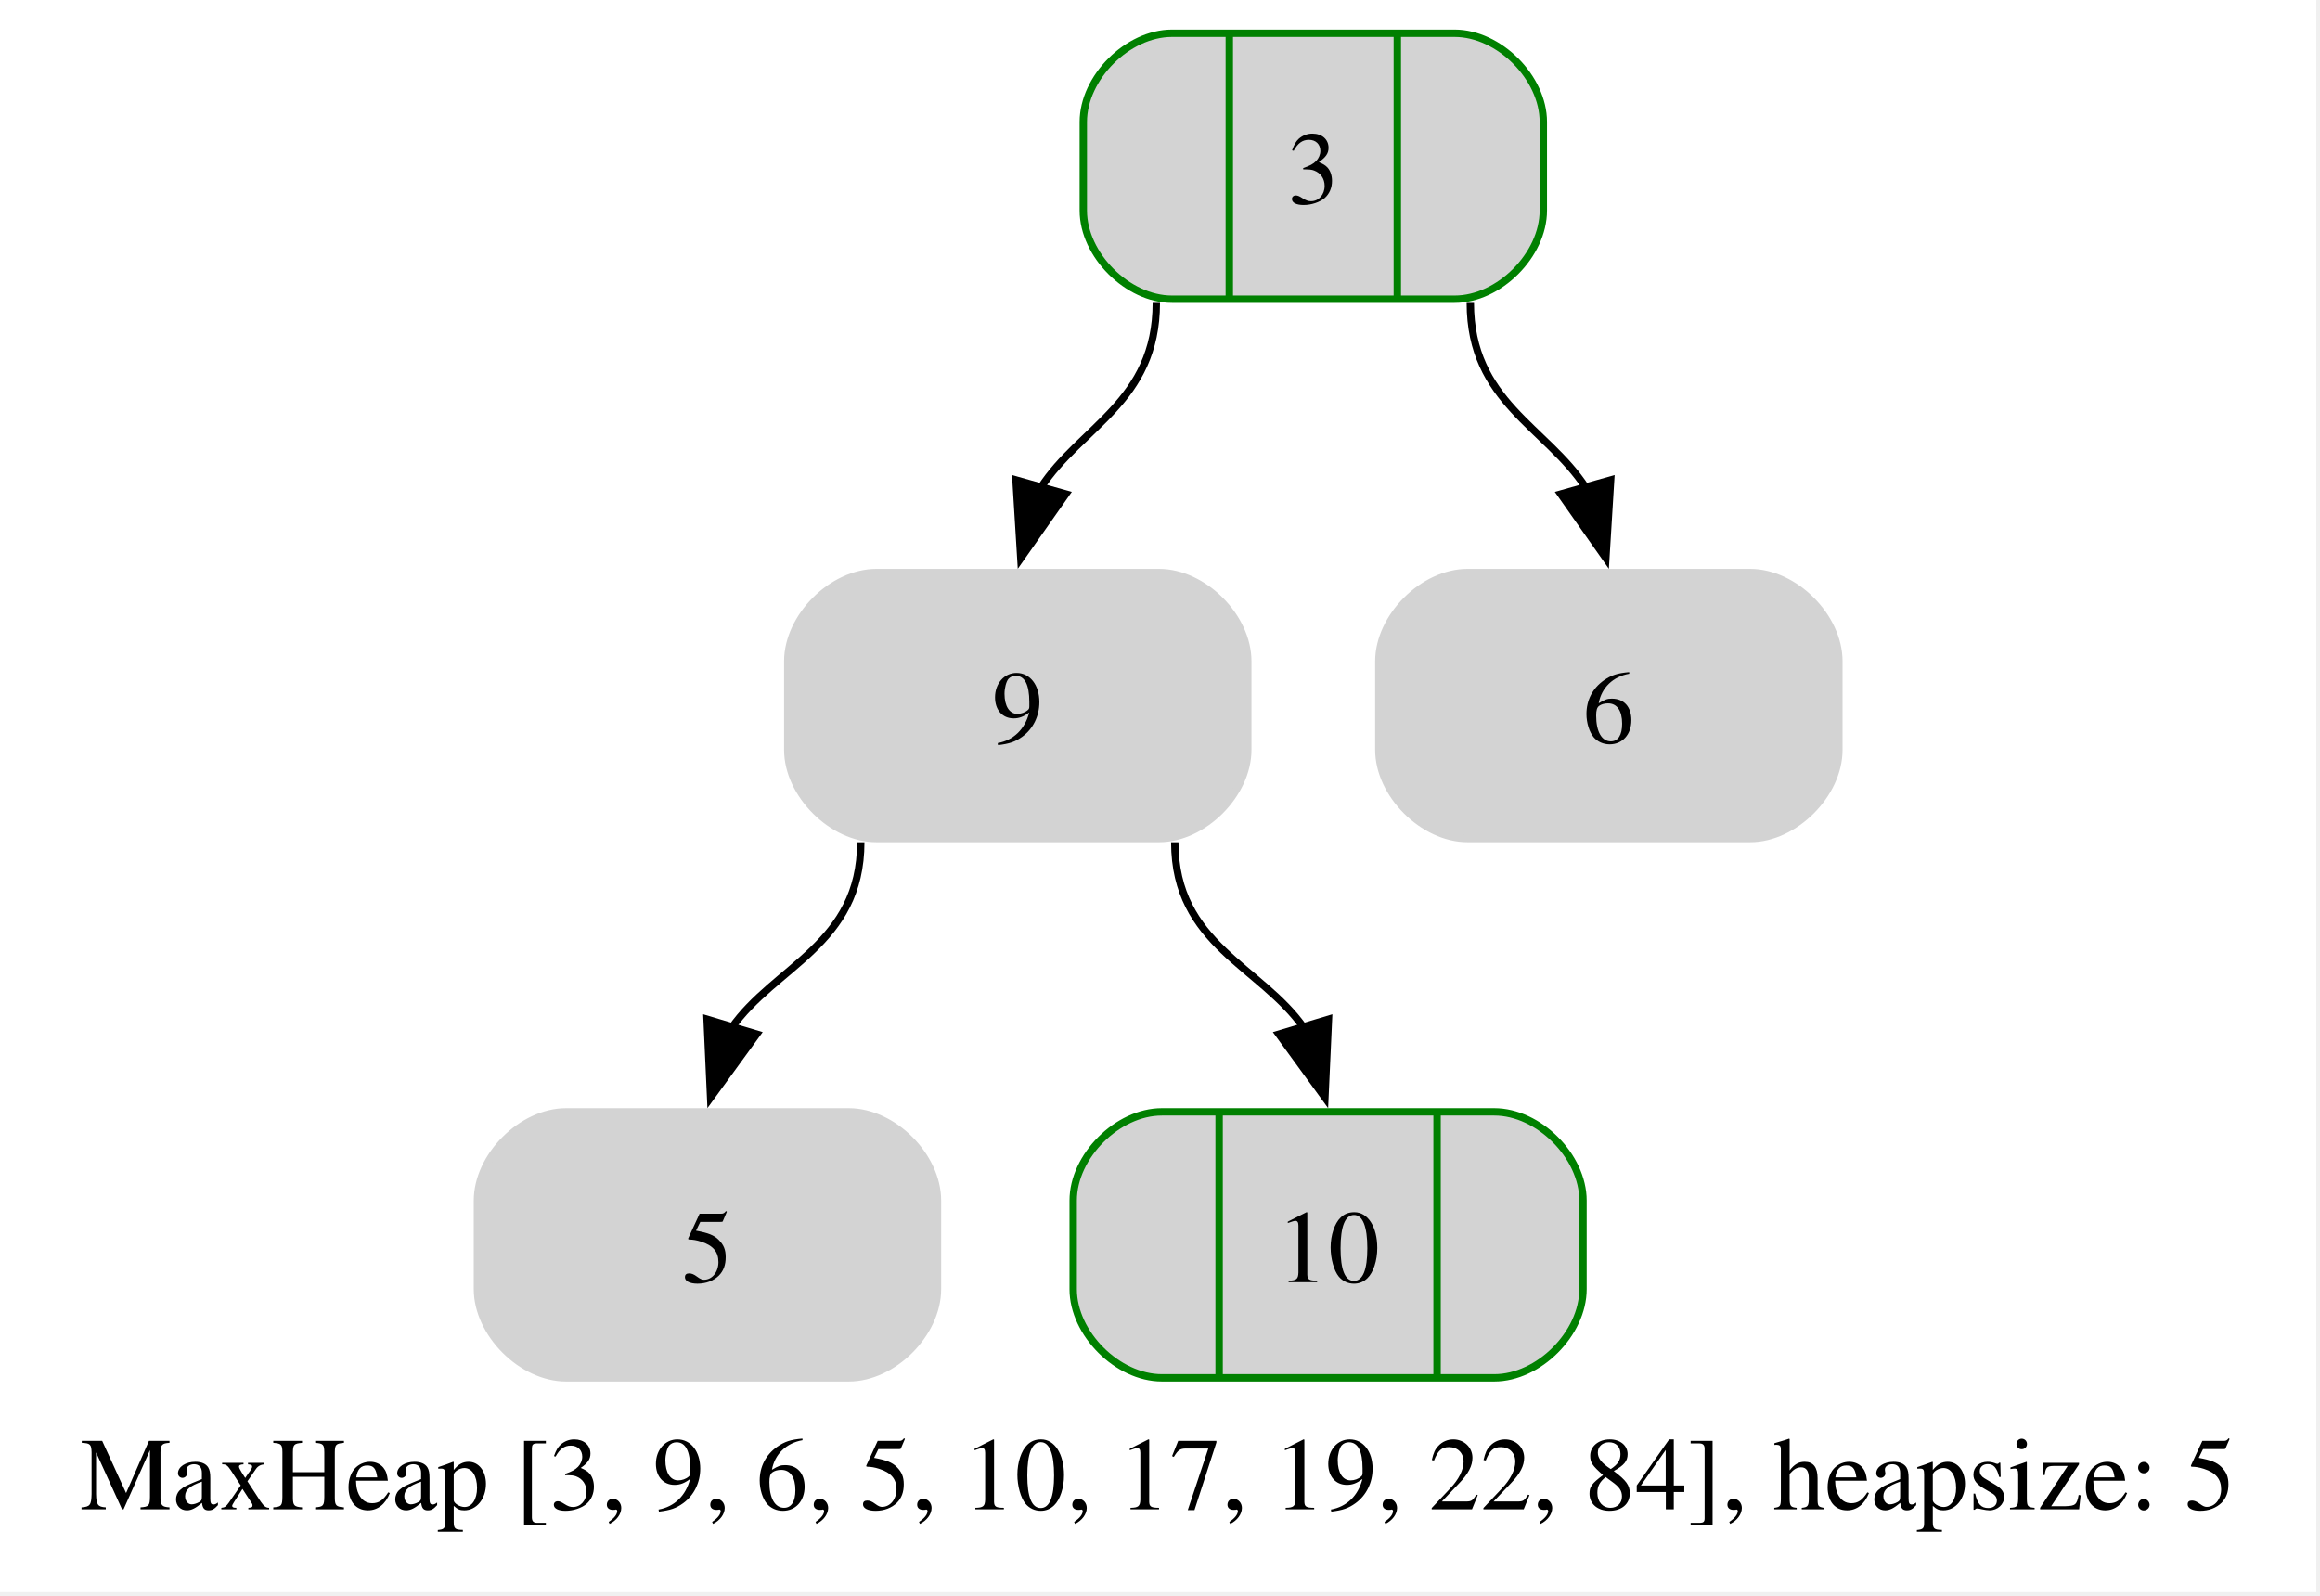
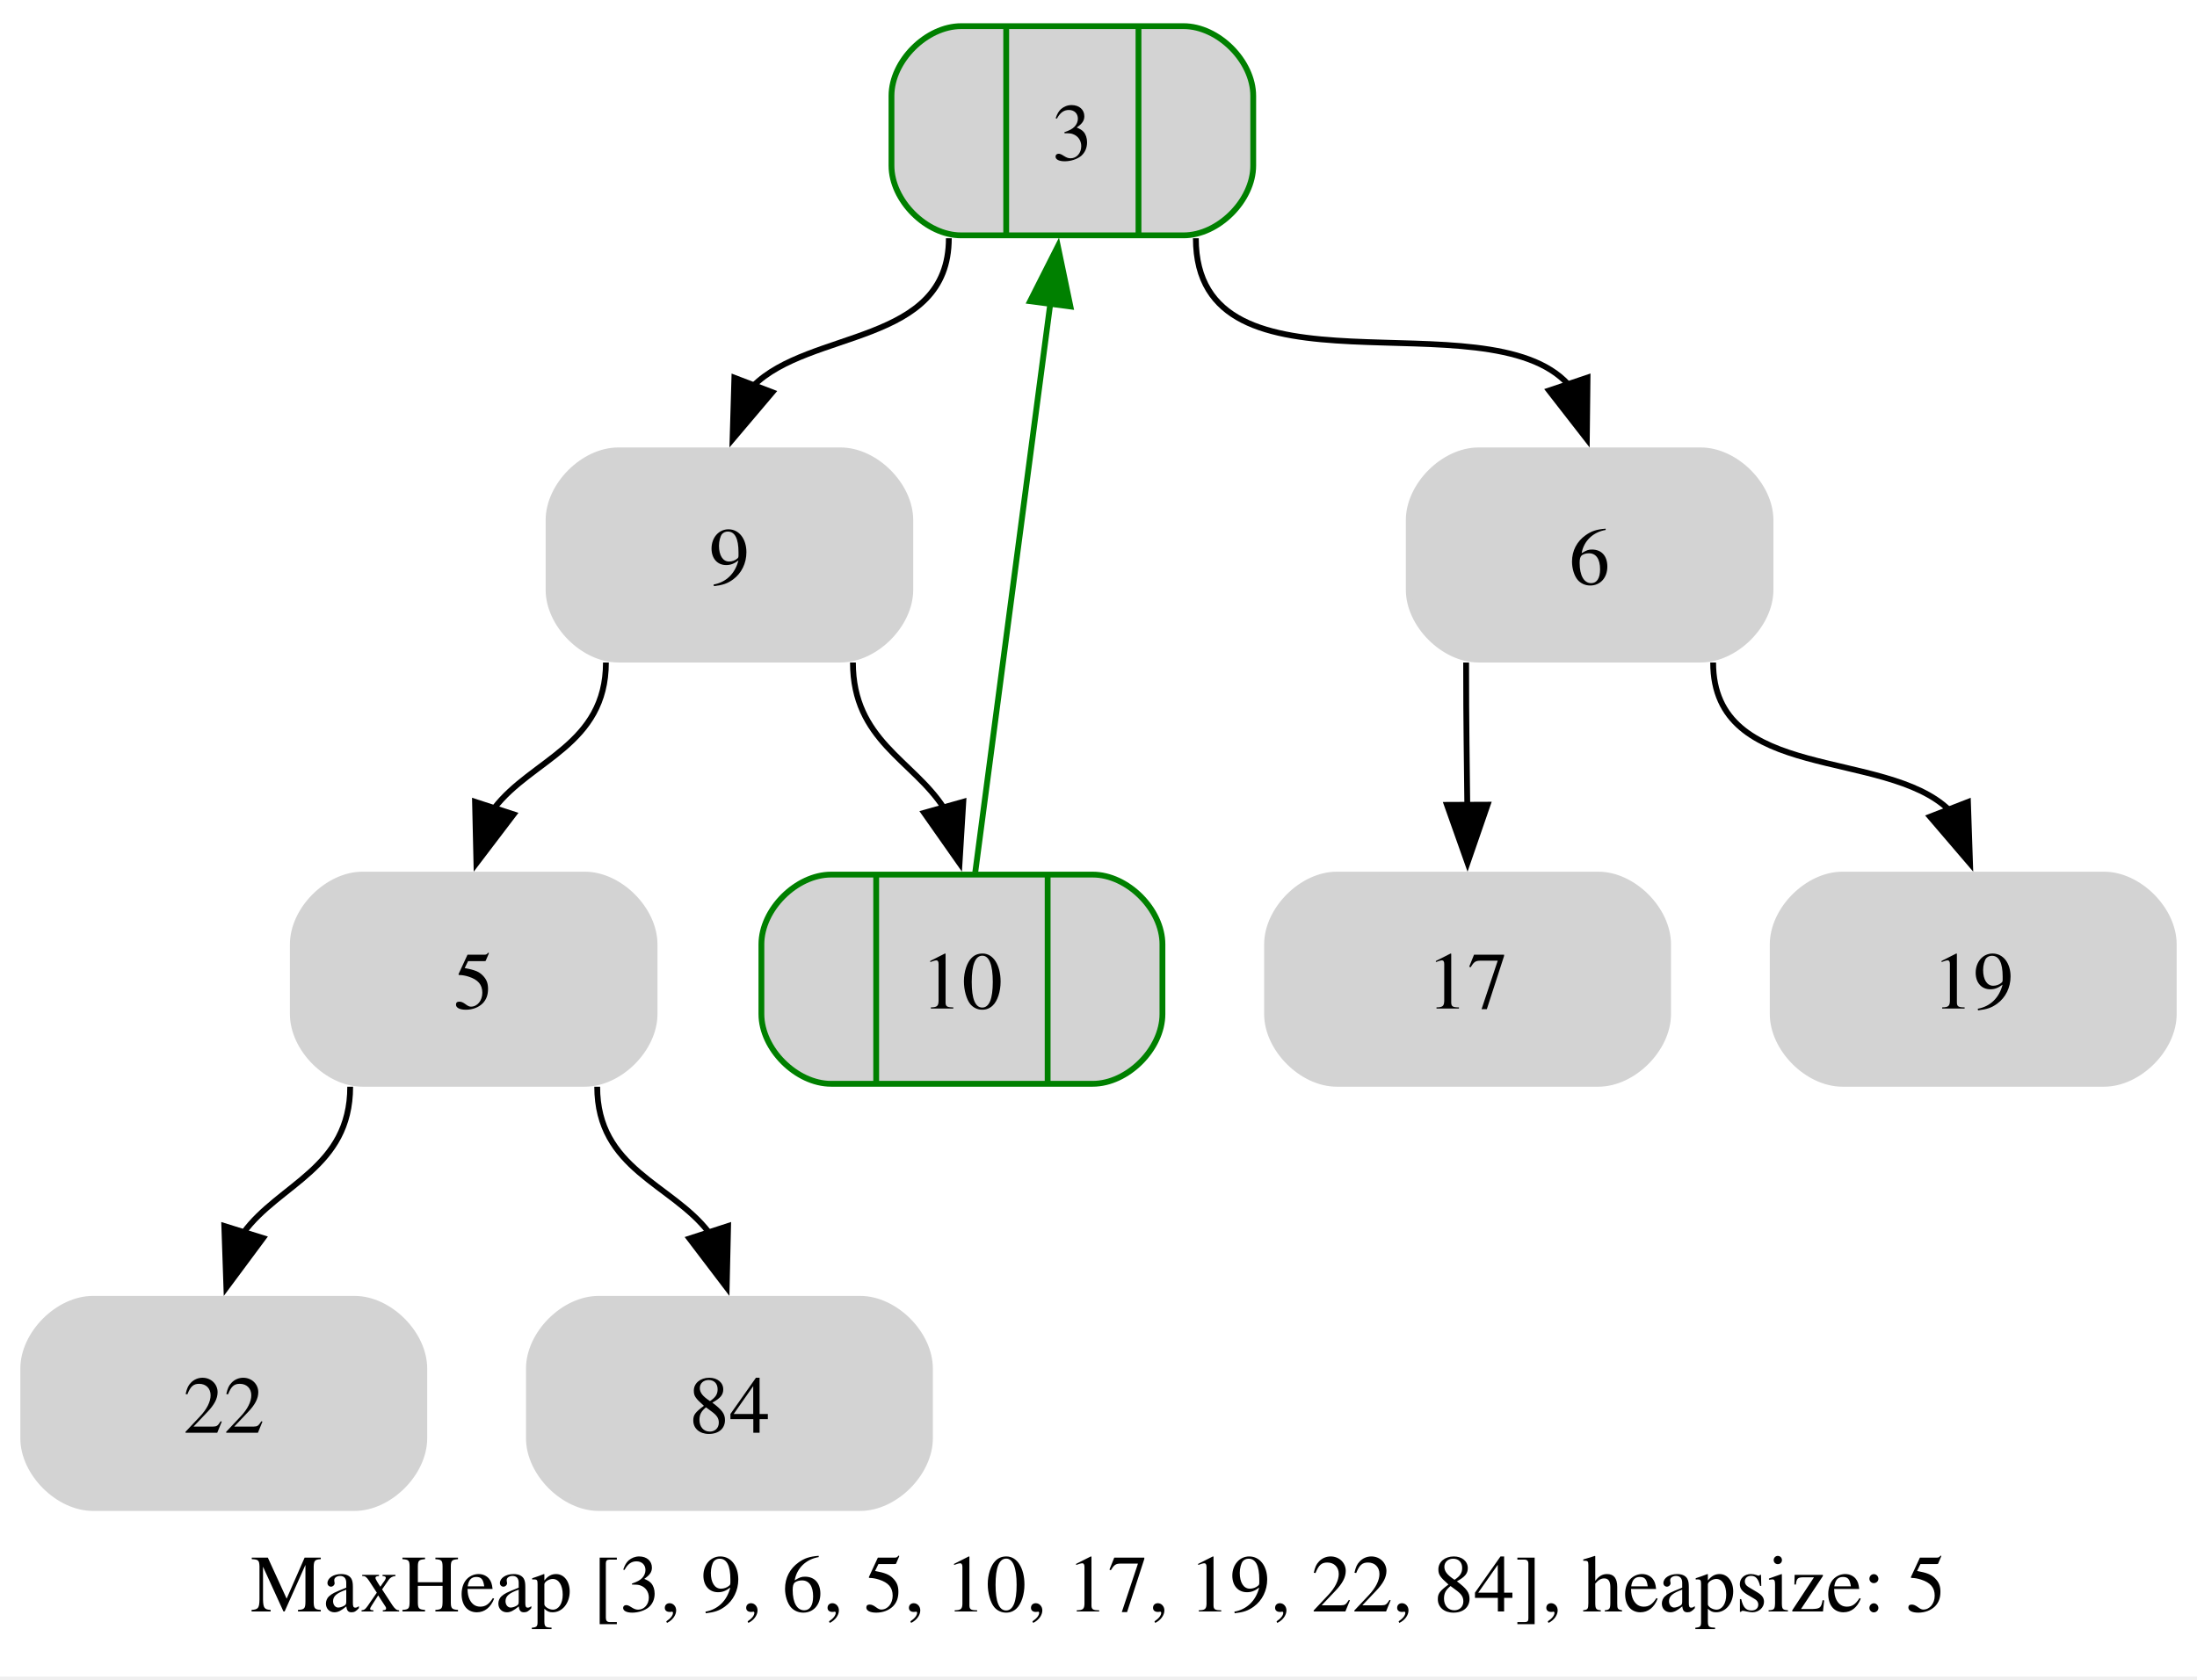
- <svg xmlns="http://www.w3.org/2000/svg" width="314pt" height="216pt" viewBox="0.00 0.00 314.00 216.00">
-   <g id="graph0" class="graph" transform="scale(1 1) rotate(0) translate(4 211.5)">
-     <polygon fill="white" stroke="none" points="-4,4 -4,-211.5 309.5,-211.5 309.5,4 -4,4" />
-     <text xml:space="preserve" text-anchor="middle" x="152.75" y="-7.2" font-family="Times,serif" font-size="14.00">MaxHeap [3, 9, 6, 5, 10, 17, 19, 22, 84], heapsize: 5</text>
+ <svg xmlns="http://www.w3.org/2000/svg" width="378pt" height="289pt" viewBox="0.00 0.00 378.00 289.00">
+   <g id="graph0" class="graph" transform="scale(1 1) rotate(0) translate(4 284.5)">
+     <polygon fill="white" stroke="none" points="-4,4 -4,-284.5 374,-284.5 374,4 -4,4" />
+     <text xml:space="preserve" text-anchor="middle" x="185" y="-7.2" font-family="Times,serif" font-size="14.00">MaxHeap [3, 9, 6, 5, 10, 17, 19, 22, 84], heapsize: 5</text>
    <g id="node1" class="node">
-       <path fill="lightgray" stroke="green" d="M154.62,-171C154.62,-171 192.88,-171 192.88,-171 198.88,-171 204.88,-177 204.88,-183 204.88,-183 204.88,-195 204.88,-195 204.88,-201 198.88,-207 192.88,-207 192.88,-207 154.62,-207 154.62,-207 148.62,-207 142.62,-201 142.62,-195 142.62,-195 142.62,-183 142.62,-183 142.62,-177 148.62,-171 154.62,-171" />
-       <text xml:space="preserve" text-anchor="middle" x="152.5" y="-183.95" font-family="Times,serif" font-size="14.00"> </text>
-       <polyline fill="none" stroke="green" points="162.38,-171 162.38,-207" />
-       <text xml:space="preserve" text-anchor="middle" x="173.75" y="-183.95" font-family="Times,serif" font-size="14.00">3</text>
-       <polyline fill="none" stroke="green" points="185.12,-171 185.12,-207" />
-       <text xml:space="preserve" text-anchor="middle" x="195" y="-183.95" font-family="Times,serif" font-size="14.00"> </text>
+       <path fill="lightgray" stroke="green" d="M161.38,-244C161.38,-244 199.62,-244 199.62,-244 205.62,-244 211.62,-250 211.62,-256 211.62,-256 211.62,-268 211.62,-268 211.62,-274 205.62,-280 199.62,-280 199.62,-280 161.38,-280 161.38,-280 155.38,-280 149.38,-274 149.38,-268 149.38,-268 149.38,-256 149.38,-256 149.38,-250 155.38,-244 161.38,-244" />
+       <text xml:space="preserve" text-anchor="middle" x="159.25" y="-256.95" font-family="Times,serif" font-size="14.00"> </text>
+       <polyline fill="none" stroke="green" points="169.12,-244 169.12,-280" />
+       <text xml:space="preserve" text-anchor="middle" x="180.5" y="-256.95" font-family="Times,serif" font-size="14.00">3</text>
+       <polyline fill="none" stroke="green" points="191.88,-244 191.88,-280" />
+       <text xml:space="preserve" text-anchor="middle" x="201.75" y="-256.95" font-family="Times,serif" font-size="14.00"> </text>
    </g>
    <g id="node2" class="node">
-       <path fill="lightgray" stroke="lightgray" d="M114.62,-98C114.62,-98 152.88,-98 152.88,-98 158.88,-98 164.88,-104 164.88,-110 164.88,-110 164.88,-122 164.88,-122 164.88,-128 158.88,-134 152.88,-134 152.88,-134 114.62,-134 114.62,-134 108.62,-134 102.62,-128 102.62,-122 102.62,-122 102.62,-110 102.62,-110 102.62,-104 108.62,-98 114.62,-98" />
-       <text xml:space="preserve" text-anchor="middle" x="112.5" y="-110.95" font-family="Times,serif" font-size="14.00"> </text>
-       <polyline fill="none" stroke="lightgray" points="122.38,-98 122.38,-134" />
-       <text xml:space="preserve" text-anchor="middle" x="133.75" y="-110.95" font-family="Times,serif" font-size="14.00">9</text>
-       <polyline fill="none" stroke="lightgray" points="145.12,-98 145.12,-134" />
-       <text xml:space="preserve" text-anchor="middle" x="155" y="-110.95" font-family="Times,serif" font-size="14.00"> </text>
+       <path fill="lightgray" stroke="lightgray" d="M102.38,-171C102.38,-171 140.62,-171 140.62,-171 146.62,-171 152.62,-177 152.62,-183 152.62,-183 152.62,-195 152.62,-195 152.62,-201 146.62,-207 140.62,-207 140.62,-207 102.38,-207 102.38,-207 96.38,-207 90.38,-201 90.38,-195 90.38,-195 90.38,-183 90.38,-183 90.38,-177 96.38,-171 102.38,-171" />
+       <text xml:space="preserve" text-anchor="middle" x="100.25" y="-183.95" font-family="Times,serif" font-size="14.00"> </text>
+       <polyline fill="none" stroke="lightgray" points="110.12,-171 110.12,-207" />
+       <text xml:space="preserve" text-anchor="middle" x="121.5" y="-183.95" font-family="Times,serif" font-size="14.00">9</text>
+       <polyline fill="none" stroke="lightgray" points="132.88,-171 132.88,-207" />
+       <text xml:space="preserve" text-anchor="middle" x="142.75" y="-183.95" font-family="Times,serif" font-size="14.00"> </text>
    </g>
    <g id="edge1" class="edge">
-       <path fill="none" stroke="black" d="M152.5,-170.5C152.5,-157.11 142.17,-153.7 136.85,-145.46" />
-       <polygon fill="black" stroke="black" points="140.25,-144.63 134.16,-135.96 133.51,-146.53 140.25,-144.63" />
+       <path fill="none" stroke="black" d="M159.25,-243.5C159.25,-225.03 135.28,-227.86 125.54,-218.04" />
+       <polygon fill="black" stroke="black" points="128.89,-217 122.04,-208.91 122.35,-219.5 128.89,-217" />
    </g>
    <g id="node3" class="node">
-       <path fill="lightgray" stroke="lightgray" d="M194.62,-98C194.62,-98 232.88,-98 232.88,-98 238.88,-98 244.88,-104 244.88,-110 244.88,-110 244.88,-122 244.88,-122 244.88,-128 238.88,-134 232.88,-134 232.88,-134 194.62,-134 194.62,-134 188.62,-134 182.62,-128 182.62,-122 182.62,-122 182.62,-110 182.62,-110 182.62,-104 188.62,-98 194.62,-98" />
-       <text xml:space="preserve" text-anchor="middle" x="192.5" y="-110.95" font-family="Times,serif" font-size="14.00"> </text>
-       <polyline fill="none" stroke="lightgray" points="202.38,-98 202.38,-134" />
-       <text xml:space="preserve" text-anchor="middle" x="213.75" y="-110.95" font-family="Times,serif" font-size="14.00">6</text>
-       <polyline fill="none" stroke="lightgray" points="225.12,-98 225.12,-134" />
-       <text xml:space="preserve" text-anchor="middle" x="235" y="-110.95" font-family="Times,serif" font-size="14.00"> </text>
+       <path fill="lightgray" stroke="lightgray" d="M250.38,-171C250.38,-171 288.62,-171 288.62,-171 294.62,-171 300.62,-177 300.62,-183 300.62,-183 300.62,-195 300.62,-195 300.62,-201 294.62,-207 288.62,-207 288.62,-207 250.38,-207 250.38,-207 244.38,-207 238.38,-201 238.38,-195 238.38,-195 238.38,-183 238.38,-183 238.38,-177 244.38,-171 250.38,-171" />
+       <text xml:space="preserve" text-anchor="middle" x="248.25" y="-183.95" font-family="Times,serif" font-size="14.00"> </text>
+       <polyline fill="none" stroke="lightgray" points="258.12,-171 258.12,-207" />
+       <text xml:space="preserve" text-anchor="middle" x="269.5" y="-183.95" font-family="Times,serif" font-size="14.00">6</text>
+       <polyline fill="none" stroke="lightgray" points="280.88,-171 280.88,-207" />
+       <text xml:space="preserve" text-anchor="middle" x="290.75" y="-183.95" font-family="Times,serif" font-size="14.00"> </text>
    </g>
    <g id="edge2" class="edge">
-       <path fill="none" stroke="black" d="M195,-170.5C195,-157.11 205.33,-153.7 210.65,-145.46" />
-       <polygon fill="black" stroke="black" points="213.99,-146.53 213.34,-135.96 207.25,-144.63 213.99,-146.53" />
+       <path fill="none" stroke="black" d="M201.75,-243.5C201.75,-214.2 251.79,-233.85 265.86,-218.32" />
+       <polygon fill="black" stroke="black" points="269.14,-219.53 269.02,-208.93 262.51,-217.3 269.14,-219.53" />
    </g>
    <g id="node4" class="node">
-       <path fill="lightgray" stroke="lightgray" d="M72.62,-25C72.62,-25 110.88,-25 110.88,-25 116.88,-25 122.88,-31 122.88,-37 122.88,-37 122.88,-49 122.88,-49 122.88,-55 116.88,-61 110.88,-61 110.88,-61 72.62,-61 72.62,-61 66.62,-61 60.62,-55 60.62,-49 60.62,-49 60.62,-37 60.62,-37 60.62,-31 66.62,-25 72.62,-25" />
-       <text xml:space="preserve" text-anchor="middle" x="70.5" y="-37.95" font-family="Times,serif" font-size="14.00"> </text>
-       <polyline fill="none" stroke="lightgray" points="80.38,-25 80.38,-61" />
-       <text xml:space="preserve" text-anchor="middle" x="91.75" y="-37.95" font-family="Times,serif" font-size="14.00">5</text>
-       <polyline fill="none" stroke="lightgray" points="103.12,-25 103.12,-61" />
-       <text xml:space="preserve" text-anchor="middle" x="113" y="-37.95" font-family="Times,serif" font-size="14.00"> </text>
+       <path fill="lightgray" stroke="lightgray" d="M58.38,-98C58.38,-98 96.62,-98 96.62,-98 102.62,-98 108.62,-104 108.62,-110 108.62,-110 108.62,-122 108.62,-122 108.62,-128 102.62,-134 96.62,-134 96.62,-134 58.38,-134 58.38,-134 52.38,-134 46.38,-128 46.38,-122 46.38,-122 46.38,-110 46.38,-110 46.38,-104 52.38,-98 58.38,-98" />
+       <text xml:space="preserve" text-anchor="middle" x="56.25" y="-110.95" font-family="Times,serif" font-size="14.00"> </text>
+       <polyline fill="none" stroke="lightgray" points="66.12,-98 66.12,-134" />
+       <text xml:space="preserve" text-anchor="middle" x="77.5" y="-110.95" font-family="Times,serif" font-size="14.00">5</text>
+       <polyline fill="none" stroke="lightgray" points="88.88,-98 88.88,-134" />
+       <text xml:space="preserve" text-anchor="middle" x="98.75" y="-110.95" font-family="Times,serif" font-size="14.00"> </text>
    </g>
    <g id="edge3" class="edge">
-       <path fill="none" stroke="black" d="M112.5,-97.5C112.5,-83.65 100.83,-80.71 94.99,-72.32" />
-       <polygon fill="black" stroke="black" points="98.41,-71.52 92.18,-62.95 91.7,-73.53 98.41,-71.52" />
+       <path fill="none" stroke="black" d="M100.25,-170.5C100.25,-156.3 87.45,-153.8 81.05,-145.45" />
+       <polygon fill="black" stroke="black" points="84.38,-144.37 77.97,-135.94 77.73,-146.53 84.38,-144.37" />
    </g>
    <g id="node5" class="node">
-       <path fill="lightgray" stroke="green" d="M153.25,-25C153.25,-25 198.25,-25 198.25,-25 204.25,-25 210.25,-31 210.25,-37 210.25,-37 210.25,-49 210.25,-49 210.25,-55 204.25,-61 198.25,-61 198.25,-61 153.25,-61 153.25,-61 147.25,-61 141.25,-55 141.25,-49 141.25,-49 141.25,-37 141.25,-37 141.25,-31 147.25,-25 153.25,-25" />
-       <text xml:space="preserve" text-anchor="middle" x="151.12" y="-37.95" font-family="Times,serif" font-size="14.00"> </text>
-       <polyline fill="none" stroke="green" points="161,-25 161,-61" />
-       <text xml:space="preserve" text-anchor="middle" x="175.75" y="-37.95" font-family="Times,serif" font-size="14.00">10</text>
-       <polyline fill="none" stroke="green" points="190.5,-25 190.5,-61" />
-       <text xml:space="preserve" text-anchor="middle" x="200.38" y="-37.95" font-family="Times,serif" font-size="14.00"> </text>
+       <path fill="lightgray" stroke="green" d="M139,-98C139,-98 184,-98 184,-98 190,-98 196,-104 196,-110 196,-110 196,-122 196,-122 196,-128 190,-134 184,-134 184,-134 139,-134 139,-134 133,-134 127,-128 127,-122 127,-122 127,-110 127,-110 127,-104 133,-98 139,-98" />
+       <text xml:space="preserve" text-anchor="middle" x="136.88" y="-110.95" font-family="Times,serif" font-size="14.00"> </text>
+       <polyline fill="none" stroke="green" points="146.75,-98 146.75,-134" />
+       <text xml:space="preserve" text-anchor="middle" x="161.5" y="-110.95" font-family="Times,serif" font-size="14.00">10</text>
+       <polyline fill="none" stroke="green" points="176.25,-98 176.25,-134" />
+       <text xml:space="preserve" text-anchor="middle" x="186.12" y="-110.95" font-family="Times,serif" font-size="14.00"> </text>
    </g>
    <g id="edge4" class="edge">
-       <path fill="none" stroke="black" d="M155,-97.5C155,-83.65 166.67,-80.71 172.51,-72.32" />
-       <polygon fill="black" stroke="black" points="175.8,-73.53 175.32,-62.95 169.09,-71.52 175.8,-73.53" />
+       <path fill="none" stroke="black" d="M142.75,-170.5C142.75,-157.11 153.08,-153.7 158.4,-145.46" />
+       <polygon fill="black" stroke="black" points="161.74,-146.53 161.09,-135.96 155,-144.63 161.74,-146.53" />
+     </g>
+     <g id="node6" class="node">
+       <path fill="lightgray" stroke="lightgray" d="M226,-98C226,-98 271,-98 271,-98 277,-98 283,-104 283,-110 283,-110 283,-122 283,-122 283,-128 277,-134 271,-134 271,-134 226,-134 226,-134 220,-134 214,-128 214,-122 214,-122 214,-110 214,-110 214,-104 220,-98 226,-98" />
+       <text xml:space="preserve" text-anchor="middle" x="223.88" y="-110.95" font-family="Times,serif" font-size="14.00"> </text>
+       <polyline fill="none" stroke="lightgray" points="233.75,-98 233.75,-134" />
+       <text xml:space="preserve" text-anchor="middle" x="248.5" y="-110.95" font-family="Times,serif" font-size="14.00">17</text>
+       <polyline fill="none" stroke="lightgray" points="263.25,-98 263.25,-134" />
+       <text xml:space="preserve" text-anchor="middle" x="273.12" y="-110.95" font-family="Times,serif" font-size="14.00"> </text>
+     </g>
+     <g id="edge5" class="edge">
+       <path fill="none" stroke="black" d="M248.25,-170.5C248.25,-159.12 248.38,-153.82 248.45,-145.95" />
+       <polygon fill="black" stroke="black" points="251.95,-146.03 248.49,-136.01 244.95,-146 251.95,-146.03" />
+     </g>
+     <g id="node7" class="node">
+       <path fill="lightgray" stroke="lightgray" d="M313,-98C313,-98 358,-98 358,-98 364,-98 370,-104 370,-110 370,-110 370,-122 370,-122 370,-128 364,-134 358,-134 358,-134 313,-134 313,-134 307,-134 301,-128 301,-122 301,-122 301,-110 301,-110 301,-104 307,-98 313,-98" />
+       <text xml:space="preserve" text-anchor="middle" x="310.88" y="-110.95" font-family="Times,serif" font-size="14.00"> </text>
+       <polyline fill="none" stroke="lightgray" points="320.75,-98 320.75,-134" />
+       <text xml:space="preserve" text-anchor="middle" x="335.5" y="-110.95" font-family="Times,serif" font-size="14.00">19</text>
+       <polyline fill="none" stroke="lightgray" points="350.25,-98 350.25,-134" />
+       <text xml:space="preserve" text-anchor="middle" x="360.12" y="-110.95" font-family="Times,serif" font-size="14.00"> </text>
+     </g>
+     <g id="edge6" class="edge">
+       <path fill="none" stroke="black" d="M290.75,-170.5C290.75,-149.76 320.29,-155.81 331.37,-145.11" />
+       <polygon fill="black" stroke="black" points="334.59,-146.5 334.95,-135.91 328.06,-143.96 334.59,-146.5" />
+     </g>
+     <g id="node8" class="node">
+       <path fill="lightgray" stroke="lightgray" d="M12,-25C12,-25 57,-25 57,-25 63,-25 69,-31 69,-37 69,-37 69,-49 69,-49 69,-55 63,-61 57,-61 57,-61 12,-61 12,-61 6,-61 0,-55 0,-49 0,-49 0,-37 0,-37 0,-31 6,-25 12,-25" />
+       <text xml:space="preserve" text-anchor="middle" x="9.88" y="-37.95" font-family="Times,serif" font-size="14.00"> </text>
+       <polyline fill="none" stroke="lightgray" points="19.75,-25 19.75,-61" />
+       <text xml:space="preserve" text-anchor="middle" x="34.5" y="-37.95" font-family="Times,serif" font-size="14.00">22</text>
+       <polyline fill="none" stroke="lightgray" points="49.25,-25 49.25,-61" />
+       <text xml:space="preserve" text-anchor="middle" x="59.12" y="-37.95" font-family="Times,serif" font-size="14.00"> </text>
+     </g>
+     <g id="edge7" class="edge">
+       <path fill="none" stroke="black" d="M56.25,-97.5C56.25,-83.48 44.02,-80.76 37.9,-72.38" />
+       <polygon fill="black" stroke="black" points="41.27,-71.45 34.95,-62.94 34.59,-73.53 41.27,-71.45" />
+     </g>
+     <g id="node9" class="node">
+       <path fill="lightgray" stroke="lightgray" d="M99,-25C99,-25 144,-25 144,-25 150,-25 156,-31 156,-37 156,-37 156,-49 156,-49 156,-55 150,-61 144,-61 144,-61 99,-61 99,-61 93,-61 87,-55 87,-49 87,-49 87,-37 87,-37 87,-31 93,-25 99,-25" />
+       <text xml:space="preserve" text-anchor="middle" x="96.88" y="-37.95" font-family="Times,serif" font-size="14.00"> </text>
+       <polyline fill="none" stroke="lightgray" points="106.75,-25 106.75,-61" />
+       <text xml:space="preserve" text-anchor="middle" x="121.5" y="-37.95" font-family="Times,serif" font-size="14.00">84</text>
+       <polyline fill="none" stroke="lightgray" points="136.25,-25 136.25,-61" />
+       <text xml:space="preserve" text-anchor="middle" x="146.12" y="-37.95" font-family="Times,serif" font-size="14.00"> </text>
+     </g>
+     <g id="edge8" class="edge">
+       <path fill="none" stroke="black" d="M98.75,-97.5C98.75,-83.3 111.55,-80.8 117.95,-72.45" />
+       <polygon fill="black" stroke="black" points="121.27,-73.53 121.03,-62.94 114.62,-71.37 121.27,-73.53" />
+     </g>
+     <g id="edge9" class="edge">
+       <path fill="none" stroke="green" d="M163.8,-134.43C167.01,-158.79 172.89,-203.3 176.74,-232.52" />
+       <polygon fill="green" stroke="green" points="173.23,-232.67 178.01,-242.13 180.17,-231.76 173.23,-232.67" />
    </g>
  </g>
</svg>
